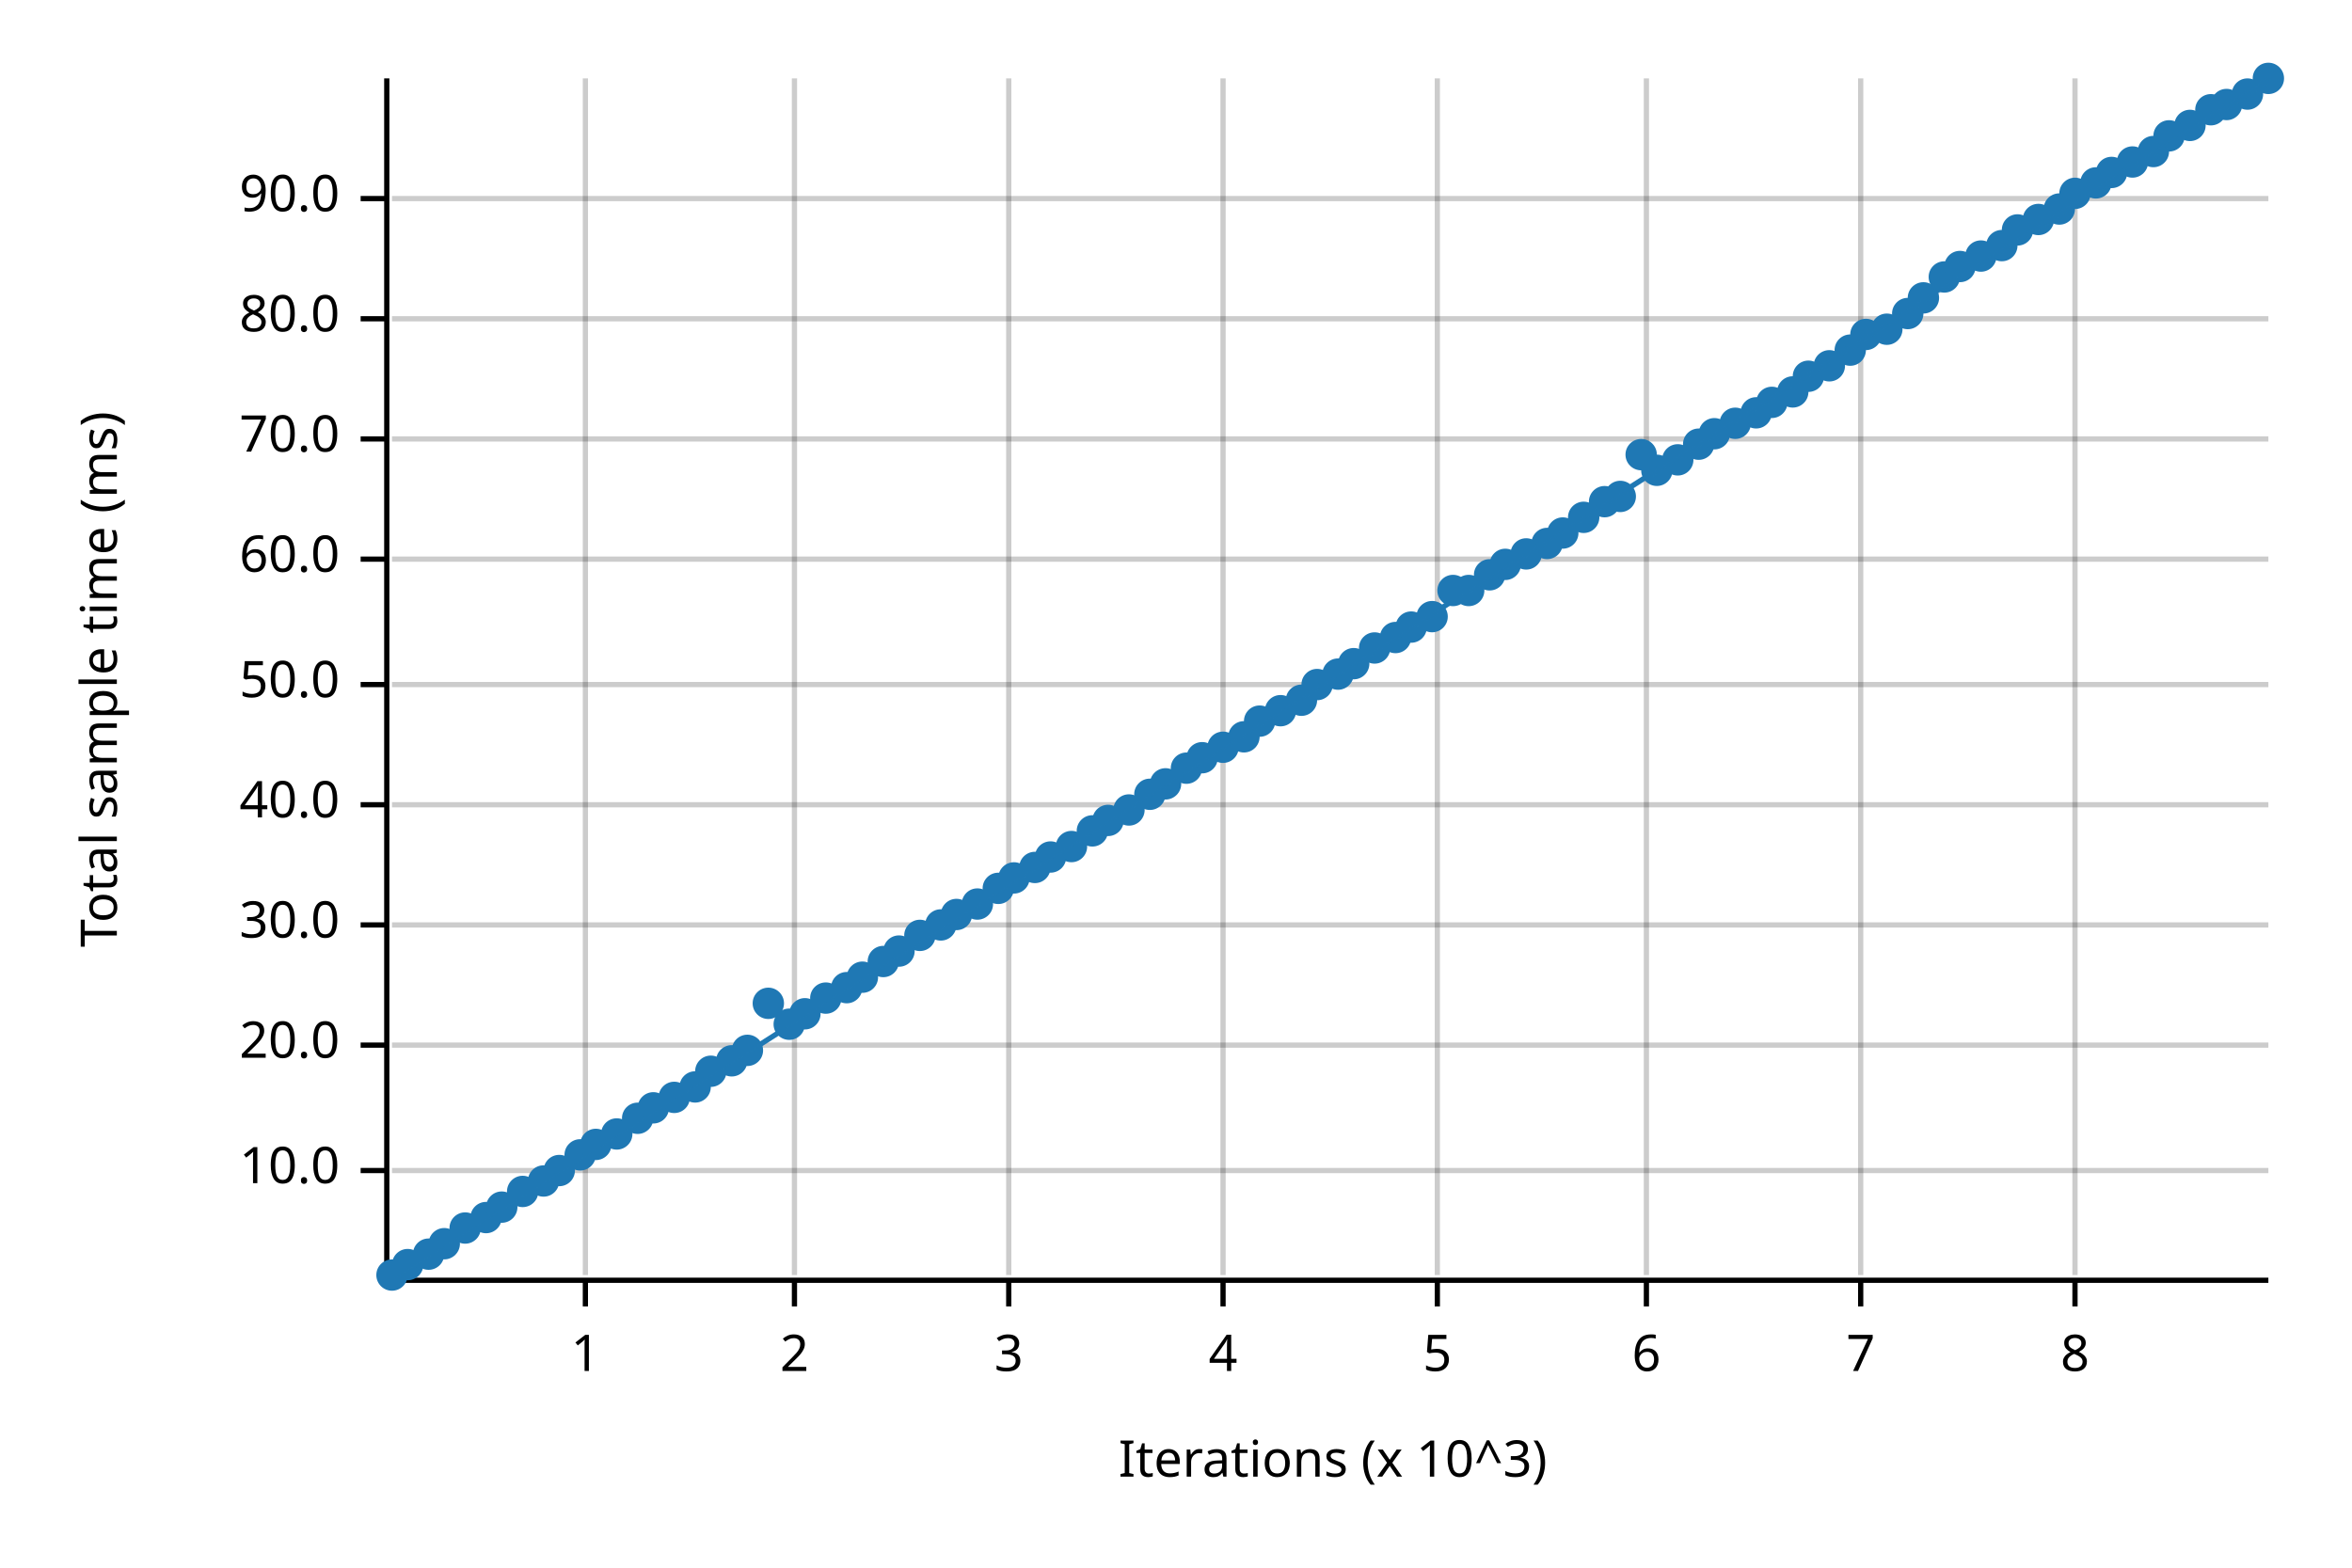
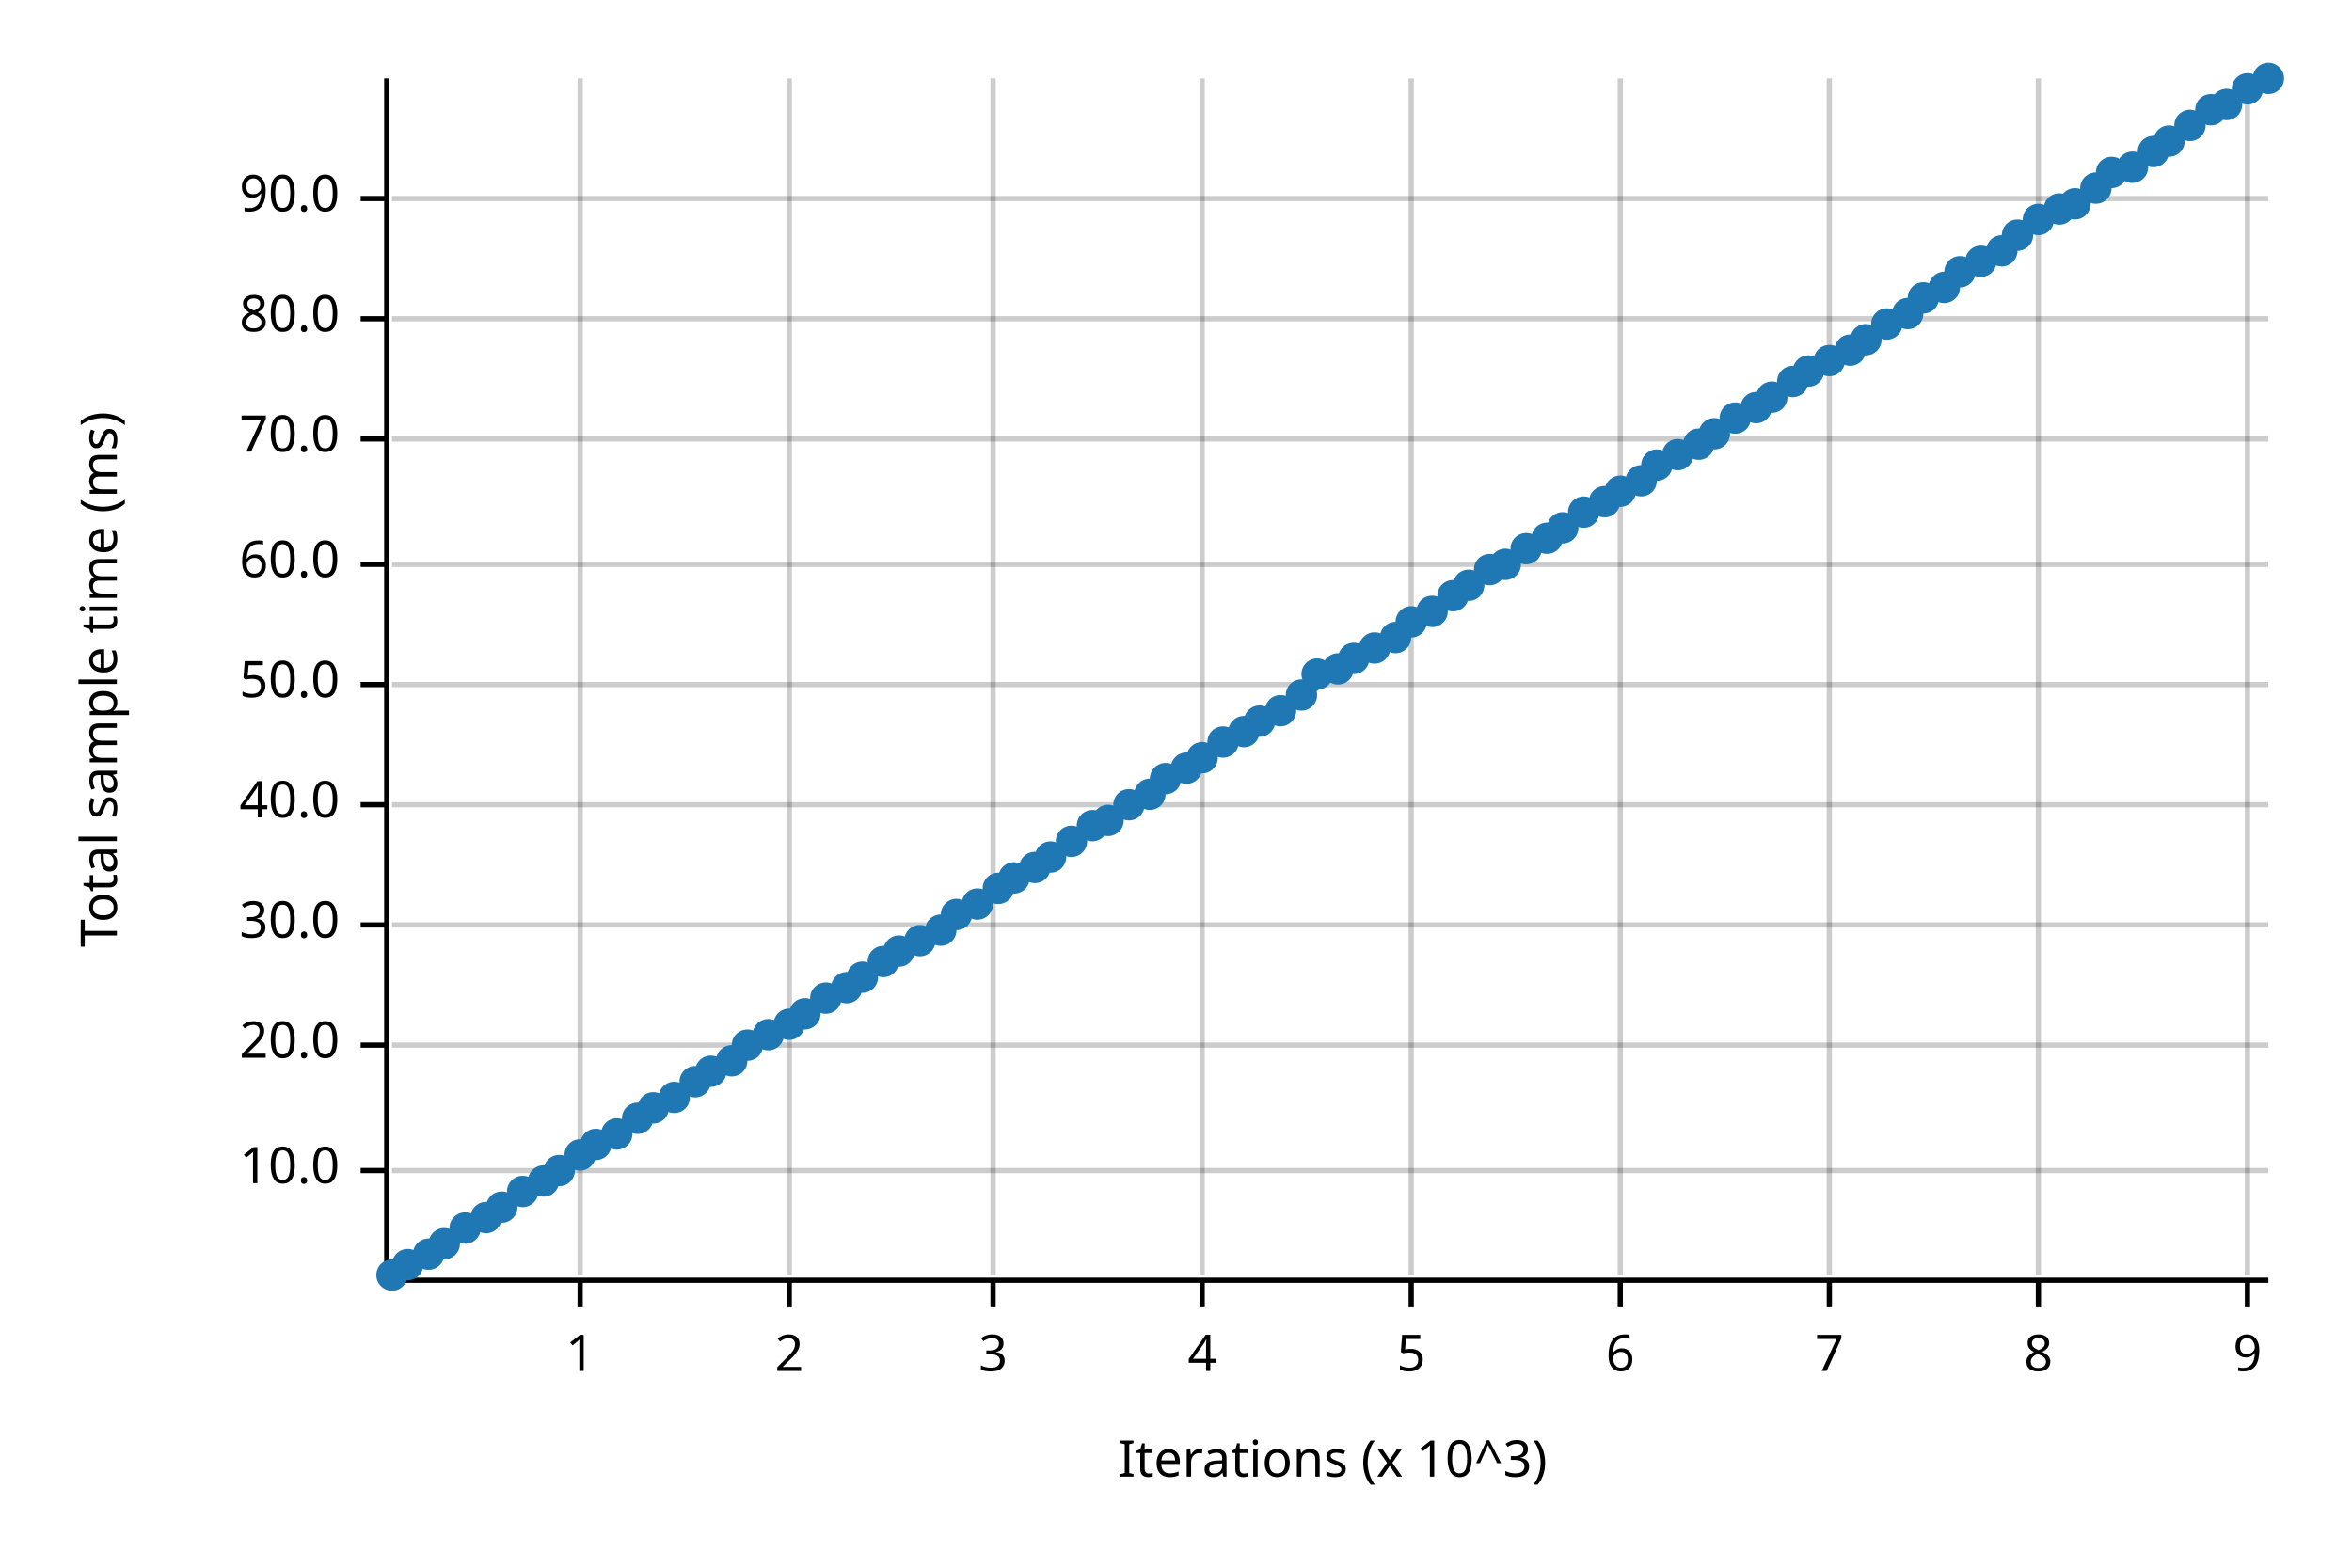
<svg xmlns="http://www.w3.org/2000/svg" width="450" height="300" viewBox="0 0 450 300">
  <text x="15" y="130" dy="0.76em" text-anchor="middle" font-family="sans-serif" font-size="9.677" opacity="1" fill="#000000" transform="rotate(270, 15, 130)">
Total sample time (ms)
</text>
  <text x="255" y="285" dy="-0.5ex" text-anchor="middle" font-family="sans-serif" font-size="9.677" opacity="1" fill="#000000">
Iterations (x 10^3)
</text>
-   <line opacity="0.2" stroke="#000000" stroke-width="1" x1="112" y1="244" x2="112" y2="15" />
-   <line opacity="0.2" stroke="#000000" stroke-width="1" x1="152" y1="244" x2="152" y2="15" />
-   <line opacity="0.2" stroke="#000000" stroke-width="1" x1="193" y1="244" x2="193" y2="15" />
-   <line opacity="0.2" stroke="#000000" stroke-width="1" x1="234" y1="244" x2="234" y2="15" />
-   <line opacity="0.2" stroke="#000000" stroke-width="1" x1="275" y1="244" x2="275" y2="15" />
-   <line opacity="0.2" stroke="#000000" stroke-width="1" x1="315" y1="244" x2="315" y2="15" />
-   <line opacity="0.2" stroke="#000000" stroke-width="1" x1="356" y1="244" x2="356" y2="15" />
-   <line opacity="0.2" stroke="#000000" stroke-width="1" x1="397" y1="244" x2="397" y2="15" />
+   <line opacity="0.2" stroke="#000000" stroke-width="1" x1="111" y1="244" x2="111" y2="15" />
+   <line opacity="0.2" stroke="#000000" stroke-width="1" x1="151" y1="244" x2="151" y2="15" />
+   <line opacity="0.2" stroke="#000000" stroke-width="1" x1="190" y1="244" x2="190" y2="15" />
+   <line opacity="0.2" stroke="#000000" stroke-width="1" x1="230" y1="244" x2="230" y2="15" />
+   <line opacity="0.2" stroke="#000000" stroke-width="1" x1="270" y1="244" x2="270" y2="15" />
+   <line opacity="0.2" stroke="#000000" stroke-width="1" x1="310" y1="244" x2="310" y2="15" />
+   <line opacity="0.2" stroke="#000000" stroke-width="1" x1="350" y1="244" x2="350" y2="15" />
+   <line opacity="0.2" stroke="#000000" stroke-width="1" x1="390" y1="244" x2="390" y2="15" />
+   <line opacity="0.2" stroke="#000000" stroke-width="1" x1="430" y1="244" x2="430" y2="15" />
  <line opacity="0.2" stroke="#000000" stroke-width="1" x1="75" y1="224" x2="434" y2="224" />
  <line opacity="0.2" stroke="#000000" stroke-width="1" x1="75" y1="200" x2="434" y2="200" />
  <line opacity="0.2" stroke="#000000" stroke-width="1" x1="75" y1="177" x2="434" y2="177" />
  <line opacity="0.2" stroke="#000000" stroke-width="1" x1="75" y1="154" x2="434" y2="154" />
  <line opacity="0.2" stroke="#000000" stroke-width="1" x1="75" y1="131" x2="434" y2="131" />
-   <line opacity="0.2" stroke="#000000" stroke-width="1" x1="75" y1="107" x2="434" y2="107" />
+   <line opacity="0.2" stroke="#000000" stroke-width="1" x1="75" y1="108" x2="434" y2="108" />
  <line opacity="0.2" stroke="#000000" stroke-width="1" x1="75" y1="84" x2="434" y2="84" />
  <line opacity="0.2" stroke="#000000" stroke-width="1" x1="75" y1="61" x2="434" y2="61" />
  <line opacity="0.2" stroke="#000000" stroke-width="1" x1="75" y1="38" x2="434" y2="38" />
  <polyline fill="none" opacity="1" stroke="#000000" stroke-width="1" points="74,15 74,244 " />
  <text x="65" y="224" dy="0.5ex" text-anchor="end" font-family="sans-serif" font-size="9.677" opacity="1" fill="#000000">
10.0
</text>
  <polyline fill="none" opacity="1" stroke="#000000" stroke-width="1" points="69,224 74,224 " />
  <text x="65" y="200" dy="0.5ex" text-anchor="end" font-family="sans-serif" font-size="9.677" opacity="1" fill="#000000">
20.0
</text>
  <polyline fill="none" opacity="1" stroke="#000000" stroke-width="1" points="69,200 74,200 " />
  <text x="65" y="177" dy="0.5ex" text-anchor="end" font-family="sans-serif" font-size="9.677" opacity="1" fill="#000000">
30.0
</text>
  <polyline fill="none" opacity="1" stroke="#000000" stroke-width="1" points="69,177 74,177 " />
  <text x="65" y="154" dy="0.5ex" text-anchor="end" font-family="sans-serif" font-size="9.677" opacity="1" fill="#000000">
40.0
</text>
  <polyline fill="none" opacity="1" stroke="#000000" stroke-width="1" points="69,154 74,154 " />
  <text x="65" y="131" dy="0.5ex" text-anchor="end" font-family="sans-serif" font-size="9.677" opacity="1" fill="#000000">
50.0
</text>
  <polyline fill="none" opacity="1" stroke="#000000" stroke-width="1" points="69,131 74,131 " />
-   <text x="65" y="107" dy="0.5ex" text-anchor="end" font-family="sans-serif" font-size="9.677" opacity="1" fill="#000000">
+   <text x="65" y="108" dy="0.5ex" text-anchor="end" font-family="sans-serif" font-size="9.677" opacity="1" fill="#000000">
60.0
</text>
-   <polyline fill="none" opacity="1" stroke="#000000" stroke-width="1" points="69,107 74,107 " />
+   <polyline fill="none" opacity="1" stroke="#000000" stroke-width="1" points="69,108 74,108 " />
  <text x="65" y="84" dy="0.5ex" text-anchor="end" font-family="sans-serif" font-size="9.677" opacity="1" fill="#000000">
70.0
</text>
  <polyline fill="none" opacity="1" stroke="#000000" stroke-width="1" points="69,84 74,84 " />
  <text x="65" y="61" dy="0.5ex" text-anchor="end" font-family="sans-serif" font-size="9.677" opacity="1" fill="#000000">
80.0
</text>
  <polyline fill="none" opacity="1" stroke="#000000" stroke-width="1" points="69,61 74,61 " />
  <text x="65" y="38" dy="0.5ex" text-anchor="end" font-family="sans-serif" font-size="9.677" opacity="1" fill="#000000">
90.0
</text>
  <polyline fill="none" opacity="1" stroke="#000000" stroke-width="1" points="69,38 74,38 " />
  <polyline fill="none" opacity="1" stroke="#000000" stroke-width="1" points="75,245 434,245 " />
-   <text x="112" y="255" dy="0.76em" text-anchor="middle" font-family="sans-serif" font-size="9.677" opacity="1" fill="#000000">
+   <text x="111" y="255" dy="0.76em" text-anchor="middle" font-family="sans-serif" font-size="9.677" opacity="1" fill="#000000">
1
</text>
-   <polyline fill="none" opacity="1" stroke="#000000" stroke-width="1" points="112,245 112,250 " />
-   <text x="152" y="255" dy="0.76em" text-anchor="middle" font-family="sans-serif" font-size="9.677" opacity="1" fill="#000000">
+   <polyline fill="none" opacity="1" stroke="#000000" stroke-width="1" points="111,245 111,250 " />
+   <text x="151" y="255" dy="0.76em" text-anchor="middle" font-family="sans-serif" font-size="9.677" opacity="1" fill="#000000">
2
</text>
-   <polyline fill="none" opacity="1" stroke="#000000" stroke-width="1" points="152,245 152,250 " />
-   <text x="193" y="255" dy="0.76em" text-anchor="middle" font-family="sans-serif" font-size="9.677" opacity="1" fill="#000000">
+   <polyline fill="none" opacity="1" stroke="#000000" stroke-width="1" points="151,245 151,250 " />
+   <text x="190" y="255" dy="0.76em" text-anchor="middle" font-family="sans-serif" font-size="9.677" opacity="1" fill="#000000">
3
</text>
-   <polyline fill="none" opacity="1" stroke="#000000" stroke-width="1" points="193,245 193,250 " />
-   <text x="234" y="255" dy="0.76em" text-anchor="middle" font-family="sans-serif" font-size="9.677" opacity="1" fill="#000000">
+   <polyline fill="none" opacity="1" stroke="#000000" stroke-width="1" points="190,245 190,250 " />
+   <text x="230" y="255" dy="0.76em" text-anchor="middle" font-family="sans-serif" font-size="9.677" opacity="1" fill="#000000">
4
</text>
-   <polyline fill="none" opacity="1" stroke="#000000" stroke-width="1" points="234,245 234,250 " />
-   <text x="275" y="255" dy="0.76em" text-anchor="middle" font-family="sans-serif" font-size="9.677" opacity="1" fill="#000000">
+   <polyline fill="none" opacity="1" stroke="#000000" stroke-width="1" points="230,245 230,250 " />
+   <text x="270" y="255" dy="0.76em" text-anchor="middle" font-family="sans-serif" font-size="9.677" opacity="1" fill="#000000">
5
</text>
-   <polyline fill="none" opacity="1" stroke="#000000" stroke-width="1" points="275,245 275,250 " />
-   <text x="315" y="255" dy="0.76em" text-anchor="middle" font-family="sans-serif" font-size="9.677" opacity="1" fill="#000000">
+   <polyline fill="none" opacity="1" stroke="#000000" stroke-width="1" points="270,245 270,250 " />
+   <text x="310" y="255" dy="0.76em" text-anchor="middle" font-family="sans-serif" font-size="9.677" opacity="1" fill="#000000">
6
</text>
-   <polyline fill="none" opacity="1" stroke="#000000" stroke-width="1" points="315,245 315,250 " />
-   <text x="356" y="255" dy="0.76em" text-anchor="middle" font-family="sans-serif" font-size="9.677" opacity="1" fill="#000000">
+   <polyline fill="none" opacity="1" stroke="#000000" stroke-width="1" points="310,245 310,250 " />
+   <text x="350" y="255" dy="0.76em" text-anchor="middle" font-family="sans-serif" font-size="9.677" opacity="1" fill="#000000">
7
</text>
-   <polyline fill="none" opacity="1" stroke="#000000" stroke-width="1" points="356,245 356,250 " />
-   <text x="397" y="255" dy="0.76em" text-anchor="middle" font-family="sans-serif" font-size="9.677" opacity="1" fill="#000000">
+   <polyline fill="none" opacity="1" stroke="#000000" stroke-width="1" points="350,245 350,250 " />
+   <text x="390" y="255" dy="0.76em" text-anchor="middle" font-family="sans-serif" font-size="9.677" opacity="1" fill="#000000">
8
</text>
-   <polyline fill="none" opacity="1" stroke="#000000" stroke-width="1" points="397,245 397,250 " />
+   <polyline fill="none" opacity="1" stroke="#000000" stroke-width="1" points="390,245 390,250 " />
+   <text x="430" y="255" dy="0.76em" text-anchor="middle" font-family="sans-serif" font-size="9.677" opacity="1" fill="#000000">
+ 9
+ </text>
+   <polyline fill="none" opacity="1" stroke="#000000" stroke-width="1" points="430,245 430,250 " />
  <circle cx="75" cy="244" r="3" opacity="1" fill="#1F78B4" stroke="none" stroke-width="1" />
  <circle cx="78" cy="242" r="3" opacity="1" fill="#1F78B4" stroke="none" stroke-width="1" />
  <circle cx="82" cy="240" r="3" opacity="1" fill="#1F78B4" stroke="none" stroke-width="1" />
  <circle cx="85" cy="238" r="3" opacity="1" fill="#1F78B4" stroke="none" stroke-width="1" />
  <circle cx="89" cy="235" r="3" opacity="1" fill="#1F78B4" stroke="none" stroke-width="1" />
  <circle cx="93" cy="233" r="3" opacity="1" fill="#1F78B4" stroke="none" stroke-width="1" />
  <circle cx="96" cy="231" r="3" opacity="1" fill="#1F78B4" stroke="none" stroke-width="1" />
  <circle cx="100" cy="228" r="3" opacity="1" fill="#1F78B4" stroke="none" stroke-width="1" />
  <circle cx="104" cy="226" r="3" opacity="1" fill="#1F78B4" stroke="none" stroke-width="1" />
  <circle cx="107" cy="224" r="3" opacity="1" fill="#1F78B4" stroke="none" stroke-width="1" />
  <circle cx="111" cy="221" r="3" opacity="1" fill="#1F78B4" stroke="none" stroke-width="1" />
  <circle cx="114" cy="219" r="3" opacity="1" fill="#1F78B4" stroke="none" stroke-width="1" />
  <circle cx="118" cy="217" r="3" opacity="1" fill="#1F78B4" stroke="none" stroke-width="1" />
  <circle cx="122" cy="214" r="3" opacity="1" fill="#1F78B4" stroke="none" stroke-width="1" />
  <circle cx="125" cy="212" r="3" opacity="1" fill="#1F78B4" stroke="none" stroke-width="1" />
  <circle cx="129" cy="210" r="3" opacity="1" fill="#1F78B4" stroke="none" stroke-width="1" />
-   <circle cx="133" cy="208" r="3" opacity="1" fill="#1F78B4" stroke="none" stroke-width="1" />
+   <circle cx="133" cy="207" r="3" opacity="1" fill="#1F78B4" stroke="none" stroke-width="1" />
  <circle cx="136" cy="205" r="3" opacity="1" fill="#1F78B4" stroke="none" stroke-width="1" />
  <circle cx="140" cy="203" r="3" opacity="1" fill="#1F78B4" stroke="none" stroke-width="1" />
-   <circle cx="143" cy="201" r="3" opacity="1" fill="#1F78B4" stroke="none" stroke-width="1" />
-   <circle cx="147" cy="192" r="3" opacity="1" fill="#1F78B4" stroke="none" stroke-width="1" />
+   <circle cx="143" cy="200" r="3" opacity="1" fill="#1F78B4" stroke="none" stroke-width="1" />
+   <circle cx="147" cy="198" r="3" opacity="1" fill="#1F78B4" stroke="none" stroke-width="1" />
  <circle cx="151" cy="196" r="3" opacity="1" fill="#1F78B4" stroke="none" stroke-width="1" />
  <circle cx="154" cy="194" r="3" opacity="1" fill="#1F78B4" stroke="none" stroke-width="1" />
  <circle cx="158" cy="191" r="3" opacity="1" fill="#1F78B4" stroke="none" stroke-width="1" />
  <circle cx="162" cy="189" r="3" opacity="1" fill="#1F78B4" stroke="none" stroke-width="1" />
  <circle cx="165" cy="187" r="3" opacity="1" fill="#1F78B4" stroke="none" stroke-width="1" />
  <circle cx="169" cy="184" r="3" opacity="1" fill="#1F78B4" stroke="none" stroke-width="1" />
  <circle cx="172" cy="182" r="3" opacity="1" fill="#1F78B4" stroke="none" stroke-width="1" />
-   <circle cx="176" cy="179" r="3" opacity="1" fill="#1F78B4" stroke="none" stroke-width="1" />
-   <circle cx="180" cy="177" r="3" opacity="1" fill="#1F78B4" stroke="none" stroke-width="1" />
+   <circle cx="176" cy="180" r="3" opacity="1" fill="#1F78B4" stroke="none" stroke-width="1" />
+   <circle cx="180" cy="178" r="3" opacity="1" fill="#1F78B4" stroke="none" stroke-width="1" />
  <circle cx="183" cy="175" r="3" opacity="1" fill="#1F78B4" stroke="none" stroke-width="1" />
  <circle cx="187" cy="173" r="3" opacity="1" fill="#1F78B4" stroke="none" stroke-width="1" />
  <circle cx="191" cy="170" r="3" opacity="1" fill="#1F78B4" stroke="none" stroke-width="1" />
  <circle cx="194" cy="168" r="3" opacity="1" fill="#1F78B4" stroke="none" stroke-width="1" />
  <circle cx="198" cy="166" r="3" opacity="1" fill="#1F78B4" stroke="none" stroke-width="1" />
  <circle cx="201" cy="164" r="3" opacity="1" fill="#1F78B4" stroke="none" stroke-width="1" />
-   <circle cx="205" cy="162" r="3" opacity="1" fill="#1F78B4" stroke="none" stroke-width="1" />
-   <circle cx="209" cy="159" r="3" opacity="1" fill="#1F78B4" stroke="none" stroke-width="1" />
+   <circle cx="205" cy="161" r="3" opacity="1" fill="#1F78B4" stroke="none" stroke-width="1" />
+   <circle cx="209" cy="158" r="3" opacity="1" fill="#1F78B4" stroke="none" stroke-width="1" />
  <circle cx="212" cy="157" r="3" opacity="1" fill="#1F78B4" stroke="none" stroke-width="1" />
-   <circle cx="216" cy="155" r="3" opacity="1" fill="#1F78B4" stroke="none" stroke-width="1" />
+   <circle cx="216" cy="154" r="3" opacity="1" fill="#1F78B4" stroke="none" stroke-width="1" />
  <circle cx="220" cy="152" r="3" opacity="1" fill="#1F78B4" stroke="none" stroke-width="1" />
-   <circle cx="223" cy="150" r="3" opacity="1" fill="#1F78B4" stroke="none" stroke-width="1" />
+   <circle cx="223" cy="149" r="3" opacity="1" fill="#1F78B4" stroke="none" stroke-width="1" />
  <circle cx="227" cy="147" r="3" opacity="1" fill="#1F78B4" stroke="none" stroke-width="1" />
  <circle cx="230" cy="145" r="3" opacity="1" fill="#1F78B4" stroke="none" stroke-width="1" />
-   <circle cx="234" cy="143" r="3" opacity="1" fill="#1F78B4" stroke="none" stroke-width="1" />
-   <circle cx="238" cy="141" r="3" opacity="1" fill="#1F78B4" stroke="none" stroke-width="1" />
+   <circle cx="234" cy="142" r="3" opacity="1" fill="#1F78B4" stroke="none" stroke-width="1" />
+   <circle cx="238" cy="140" r="3" opacity="1" fill="#1F78B4" stroke="none" stroke-width="1" />
  <circle cx="241" cy="138" r="3" opacity="1" fill="#1F78B4" stroke="none" stroke-width="1" />
  <circle cx="245" cy="136" r="3" opacity="1" fill="#1F78B4" stroke="none" stroke-width="1" />
-   <circle cx="249" cy="134" r="3" opacity="1" fill="#1F78B4" stroke="none" stroke-width="1" />
-   <circle cx="252" cy="131" r="3" opacity="1" fill="#1F78B4" stroke="none" stroke-width="1" />
-   <circle cx="256" cy="129" r="3" opacity="1" fill="#1F78B4" stroke="none" stroke-width="1" />
-   <circle cx="259" cy="127" r="3" opacity="1" fill="#1F78B4" stroke="none" stroke-width="1" />
+   <circle cx="249" cy="133" r="3" opacity="1" fill="#1F78B4" stroke="none" stroke-width="1" />
+   <circle cx="252" cy="129" r="3" opacity="1" fill="#1F78B4" stroke="none" stroke-width="1" />
+   <circle cx="256" cy="128" r="3" opacity="1" fill="#1F78B4" stroke="none" stroke-width="1" />
+   <circle cx="259" cy="126" r="3" opacity="1" fill="#1F78B4" stroke="none" stroke-width="1" />
  <circle cx="263" cy="124" r="3" opacity="1" fill="#1F78B4" stroke="none" stroke-width="1" />
  <circle cx="267" cy="122" r="3" opacity="1" fill="#1F78B4" stroke="none" stroke-width="1" />
-   <circle cx="270" cy="120" r="3" opacity="1" fill="#1F78B4" stroke="none" stroke-width="1" />
-   <circle cx="274" cy="118" r="3" opacity="1" fill="#1F78B4" stroke="none" stroke-width="1" />
-   <circle cx="278" cy="113" r="3" opacity="1" fill="#1F78B4" stroke="none" stroke-width="1" />
-   <circle cx="281" cy="113" r="3" opacity="1" fill="#1F78B4" stroke="none" stroke-width="1" />
-   <circle cx="285" cy="110" r="3" opacity="1" fill="#1F78B4" stroke="none" stroke-width="1" />
+   <circle cx="270" cy="119" r="3" opacity="1" fill="#1F78B4" stroke="none" stroke-width="1" />
+   <circle cx="274" cy="117" r="3" opacity="1" fill="#1F78B4" stroke="none" stroke-width="1" />
+   <circle cx="278" cy="114" r="3" opacity="1" fill="#1F78B4" stroke="none" stroke-width="1" />
+   <circle cx="281" cy="112" r="3" opacity="1" fill="#1F78B4" stroke="none" stroke-width="1" />
+   <circle cx="285" cy="109" r="3" opacity="1" fill="#1F78B4" stroke="none" stroke-width="1" />
  <circle cx="288" cy="108" r="3" opacity="1" fill="#1F78B4" stroke="none" stroke-width="1" />
-   <circle cx="292" cy="106" r="3" opacity="1" fill="#1F78B4" stroke="none" stroke-width="1" />
-   <circle cx="296" cy="104" r="3" opacity="1" fill="#1F78B4" stroke="none" stroke-width="1" />
-   <circle cx="299" cy="102" r="3" opacity="1" fill="#1F78B4" stroke="none" stroke-width="1" />
-   <circle cx="303" cy="99" r="3" opacity="1" fill="#1F78B4" stroke="none" stroke-width="1" />
+   <circle cx="292" cy="105" r="3" opacity="1" fill="#1F78B4" stroke="none" stroke-width="1" />
+   <circle cx="296" cy="103" r="3" opacity="1" fill="#1F78B4" stroke="none" stroke-width="1" />
+   <circle cx="299" cy="101" r="3" opacity="1" fill="#1F78B4" stroke="none" stroke-width="1" />
+   <circle cx="303" cy="98" r="3" opacity="1" fill="#1F78B4" stroke="none" stroke-width="1" />
  <circle cx="307" cy="96" r="3" opacity="1" fill="#1F78B4" stroke="none" stroke-width="1" />
-   <circle cx="310" cy="95" r="3" opacity="1" fill="#1F78B4" stroke="none" stroke-width="1" />
-   <circle cx="314" cy="87" r="3" opacity="1" fill="#1F78B4" stroke="none" stroke-width="1" />
-   <circle cx="317" cy="90" r="3" opacity="1" fill="#1F78B4" stroke="none" stroke-width="1" />
-   <circle cx="321" cy="88" r="3" opacity="1" fill="#1F78B4" stroke="none" stroke-width="1" />
+   <circle cx="310" cy="94" r="3" opacity="1" fill="#1F78B4" stroke="none" stroke-width="1" />
+   <circle cx="314" cy="92" r="3" opacity="1" fill="#1F78B4" stroke="none" stroke-width="1" />
+   <circle cx="317" cy="89" r="3" opacity="1" fill="#1F78B4" stroke="none" stroke-width="1" />
+   <circle cx="321" cy="87" r="3" opacity="1" fill="#1F78B4" stroke="none" stroke-width="1" />
  <circle cx="325" cy="85" r="3" opacity="1" fill="#1F78B4" stroke="none" stroke-width="1" />
  <circle cx="328" cy="83" r="3" opacity="1" fill="#1F78B4" stroke="none" stroke-width="1" />
-   <circle cx="332" cy="81" r="3" opacity="1" fill="#1F78B4" stroke="none" stroke-width="1" />
-   <circle cx="336" cy="79" r="3" opacity="1" fill="#1F78B4" stroke="none" stroke-width="1" />
-   <circle cx="339" cy="77" r="3" opacity="1" fill="#1F78B4" stroke="none" stroke-width="1" />
-   <circle cx="343" cy="75" r="3" opacity="1" fill="#1F78B4" stroke="none" stroke-width="1" />
-   <circle cx="346" cy="72" r="3" opacity="1" fill="#1F78B4" stroke="none" stroke-width="1" />
-   <circle cx="350" cy="70" r="3" opacity="1" fill="#1F78B4" stroke="none" stroke-width="1" />
+   <circle cx="332" cy="80" r="3" opacity="1" fill="#1F78B4" stroke="none" stroke-width="1" />
+   <circle cx="336" cy="78" r="3" opacity="1" fill="#1F78B4" stroke="none" stroke-width="1" />
+   <circle cx="339" cy="76" r="3" opacity="1" fill="#1F78B4" stroke="none" stroke-width="1" />
+   <circle cx="343" cy="73" r="3" opacity="1" fill="#1F78B4" stroke="none" stroke-width="1" />
+   <circle cx="346" cy="71" r="3" opacity="1" fill="#1F78B4" stroke="none" stroke-width="1" />
+   <circle cx="350" cy="69" r="3" opacity="1" fill="#1F78B4" stroke="none" stroke-width="1" />
  <circle cx="354" cy="67" r="3" opacity="1" fill="#1F78B4" stroke="none" stroke-width="1" />
-   <circle cx="357" cy="64" r="3" opacity="1" fill="#1F78B4" stroke="none" stroke-width="1" />
-   <circle cx="361" cy="63" r="3" opacity="1" fill="#1F78B4" stroke="none" stroke-width="1" />
+   <circle cx="357" cy="65" r="3" opacity="1" fill="#1F78B4" stroke="none" stroke-width="1" />
+   <circle cx="361" cy="62" r="3" opacity="1" fill="#1F78B4" stroke="none" stroke-width="1" />
  <circle cx="365" cy="60" r="3" opacity="1" fill="#1F78B4" stroke="none" stroke-width="1" />
  <circle cx="368" cy="57" r="3" opacity="1" fill="#1F78B4" stroke="none" stroke-width="1" />
-   <circle cx="372" cy="53" r="3" opacity="1" fill="#1F78B4" stroke="none" stroke-width="1" />
-   <circle cx="375" cy="51" r="3" opacity="1" fill="#1F78B4" stroke="none" stroke-width="1" />
-   <circle cx="379" cy="49" r="3" opacity="1" fill="#1F78B4" stroke="none" stroke-width="1" />
-   <circle cx="383" cy="47" r="3" opacity="1" fill="#1F78B4" stroke="none" stroke-width="1" />
-   <circle cx="386" cy="44" r="3" opacity="1" fill="#1F78B4" stroke="none" stroke-width="1" />
+   <circle cx="372" cy="55" r="3" opacity="1" fill="#1F78B4" stroke="none" stroke-width="1" />
+   <circle cx="375" cy="52" r="3" opacity="1" fill="#1F78B4" stroke="none" stroke-width="1" />
+   <circle cx="379" cy="50" r="3" opacity="1" fill="#1F78B4" stroke="none" stroke-width="1" />
+   <circle cx="383" cy="48" r="3" opacity="1" fill="#1F78B4" stroke="none" stroke-width="1" />
+   <circle cx="386" cy="45" r="3" opacity="1" fill="#1F78B4" stroke="none" stroke-width="1" />
  <circle cx="390" cy="42" r="3" opacity="1" fill="#1F78B4" stroke="none" stroke-width="1" />
  <circle cx="394" cy="40" r="3" opacity="1" fill="#1F78B4" stroke="none" stroke-width="1" />
-   <circle cx="397" cy="37" r="3" opacity="1" fill="#1F78B4" stroke="none" stroke-width="1" />
-   <circle cx="401" cy="35" r="3" opacity="1" fill="#1F78B4" stroke="none" stroke-width="1" />
+   <circle cx="397" cy="39" r="3" opacity="1" fill="#1F78B4" stroke="none" stroke-width="1" />
+   <circle cx="401" cy="36" r="3" opacity="1" fill="#1F78B4" stroke="none" stroke-width="1" />
  <circle cx="404" cy="33" r="3" opacity="1" fill="#1F78B4" stroke="none" stroke-width="1" />
-   <circle cx="408" cy="31" r="3" opacity="1" fill="#1F78B4" stroke="none" stroke-width="1" />
+   <circle cx="408" cy="32" r="3" opacity="1" fill="#1F78B4" stroke="none" stroke-width="1" />
  <circle cx="412" cy="29" r="3" opacity="1" fill="#1F78B4" stroke="none" stroke-width="1" />
-   <circle cx="415" cy="26" r="3" opacity="1" fill="#1F78B4" stroke="none" stroke-width="1" />
+   <circle cx="415" cy="27" r="3" opacity="1" fill="#1F78B4" stroke="none" stroke-width="1" />
  <circle cx="419" cy="24" r="3" opacity="1" fill="#1F78B4" stroke="none" stroke-width="1" />
  <circle cx="423" cy="21" r="3" opacity="1" fill="#1F78B4" stroke="none" stroke-width="1" />
  <circle cx="426" cy="20" r="3" opacity="1" fill="#1F78B4" stroke="none" stroke-width="1" />
-   <circle cx="430" cy="18" r="3" opacity="1" fill="#1F78B4" stroke="none" stroke-width="1" />
+   <circle cx="430" cy="17" r="3" opacity="1" fill="#1F78B4" stroke="none" stroke-width="1" />
  <circle cx="434" cy="15" r="3" opacity="1" fill="#1F78B4" stroke="none" stroke-width="1" />
  <polyline fill="none" opacity="1" stroke="#1F78B4" stroke-width="1" points="75,245 434,15 " />
-   <polygon opacity="0.25" fill="#1F78B4" points="75,245 434,16 434,15 " />
+   <polygon opacity="0.25" fill="#1F78B4" points="75,245 434,15 434,15 " />
</svg>
